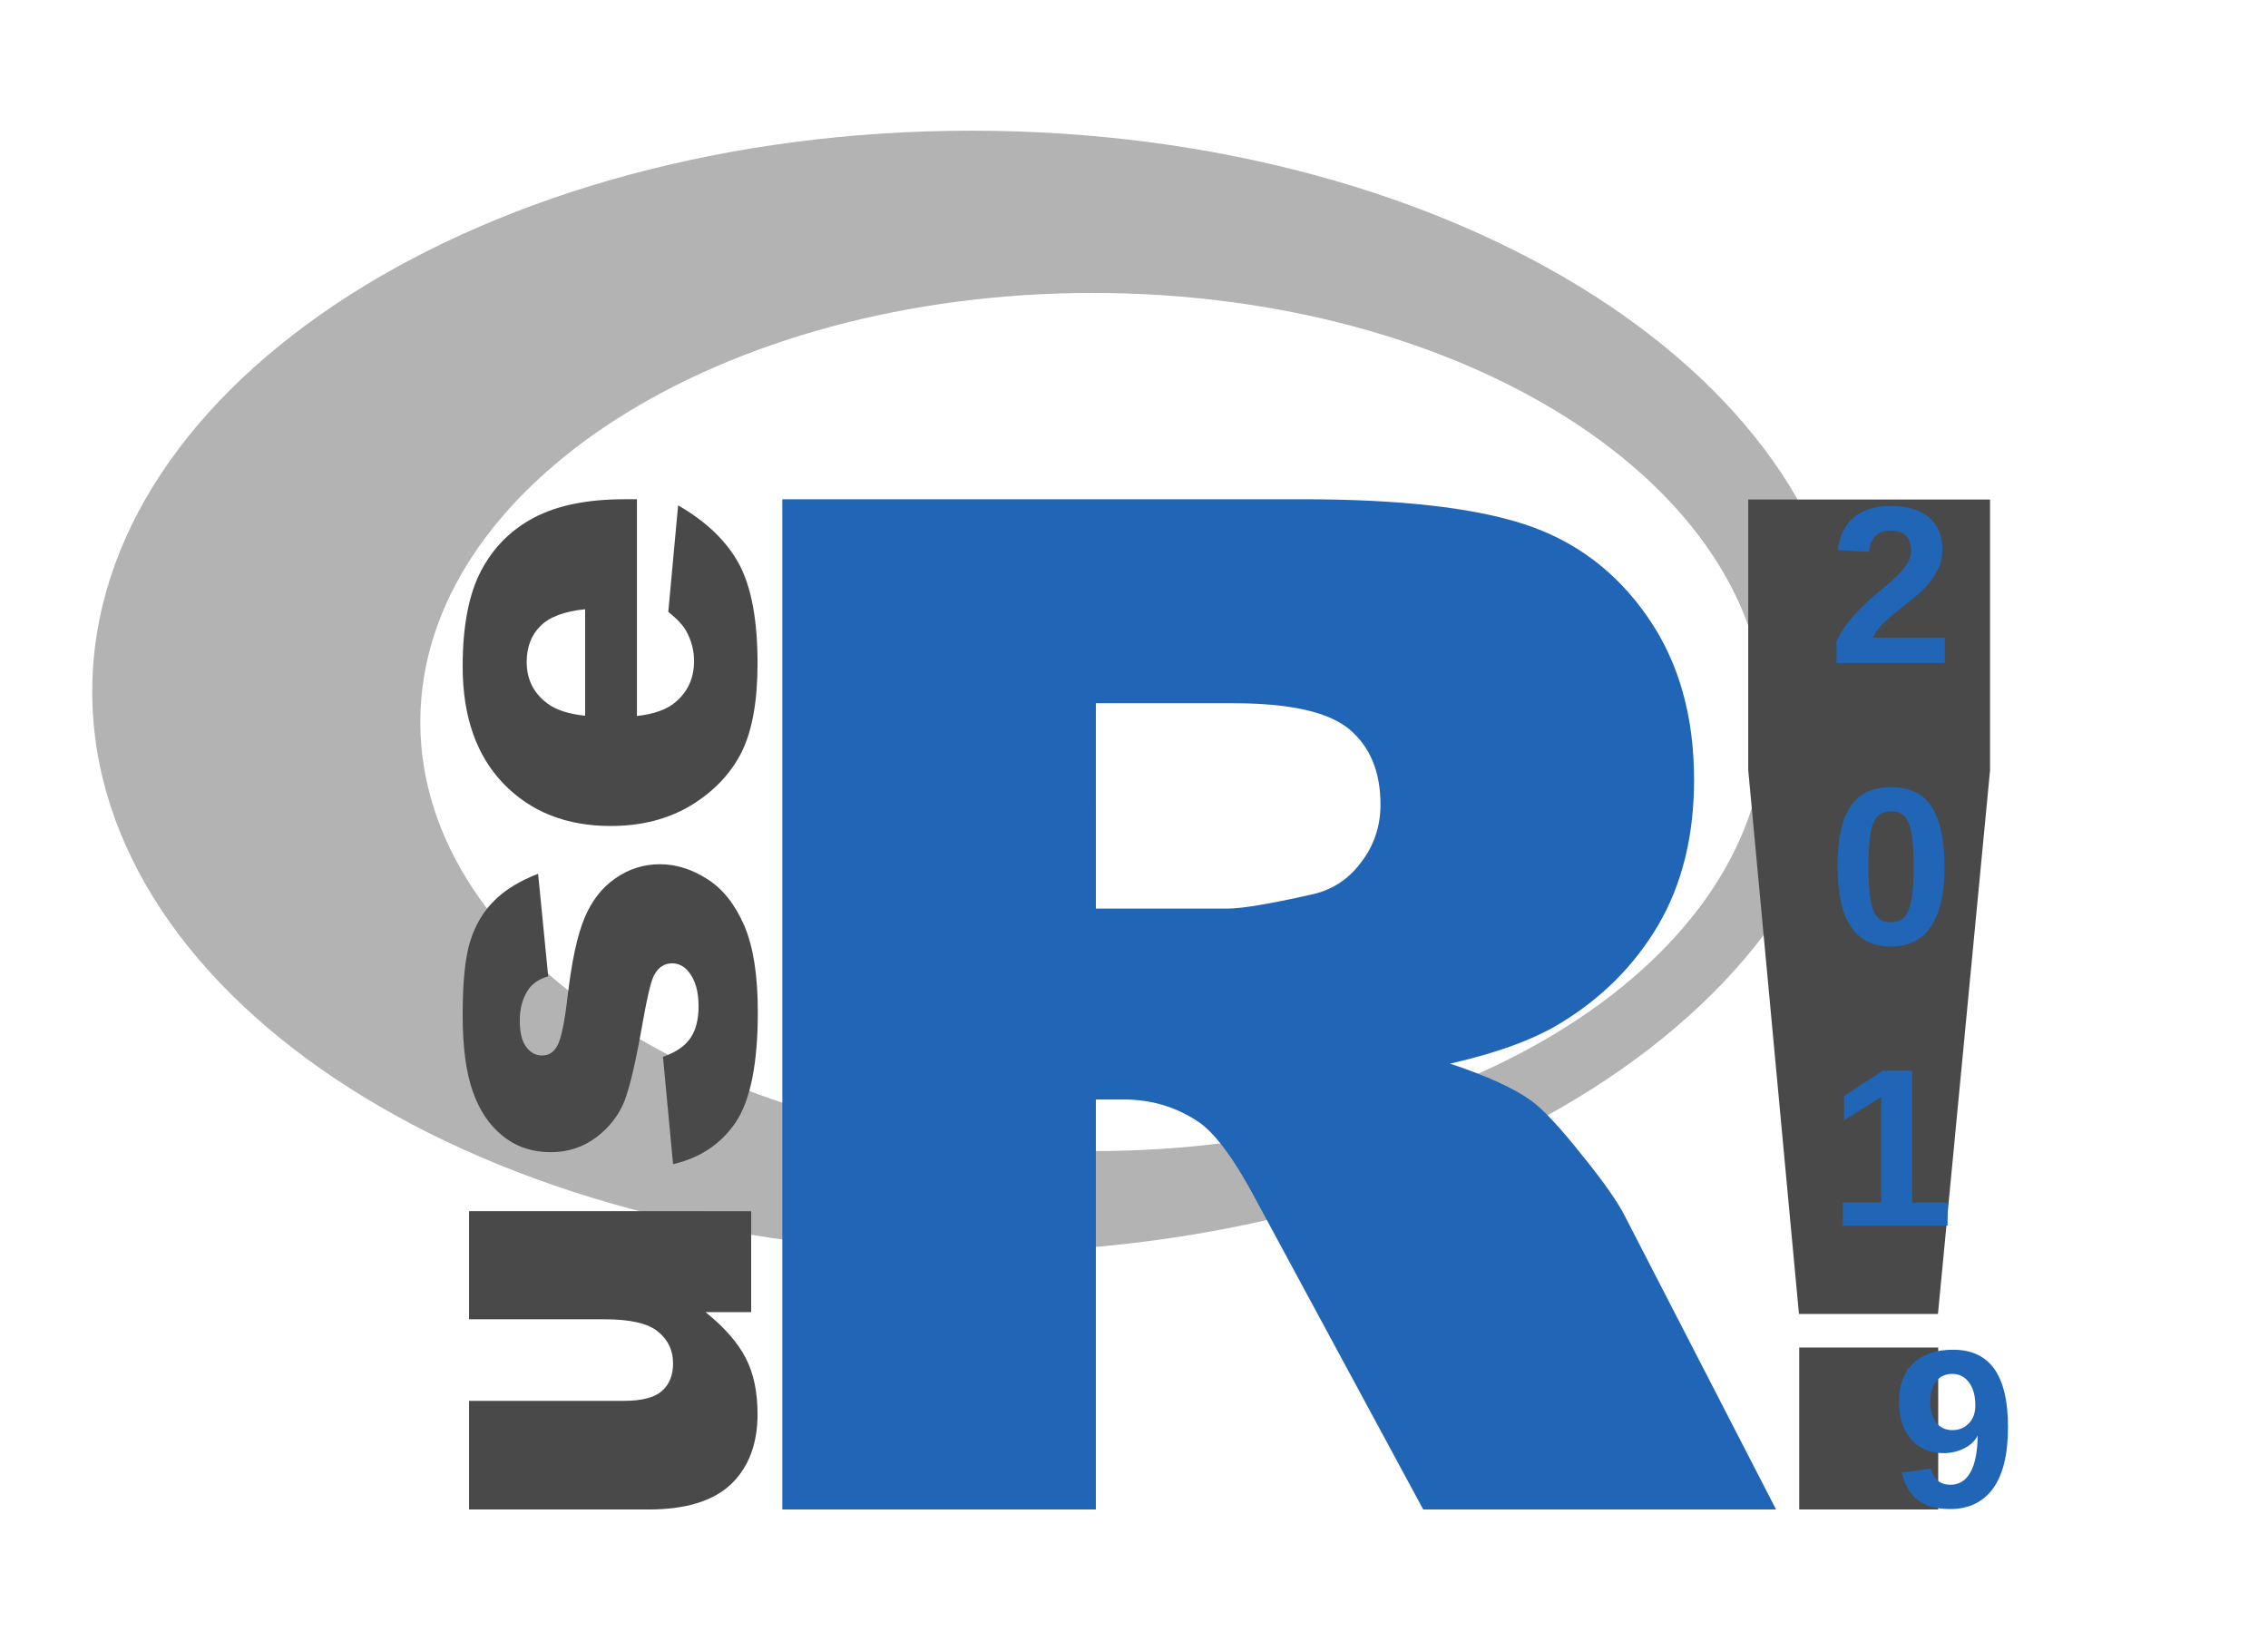
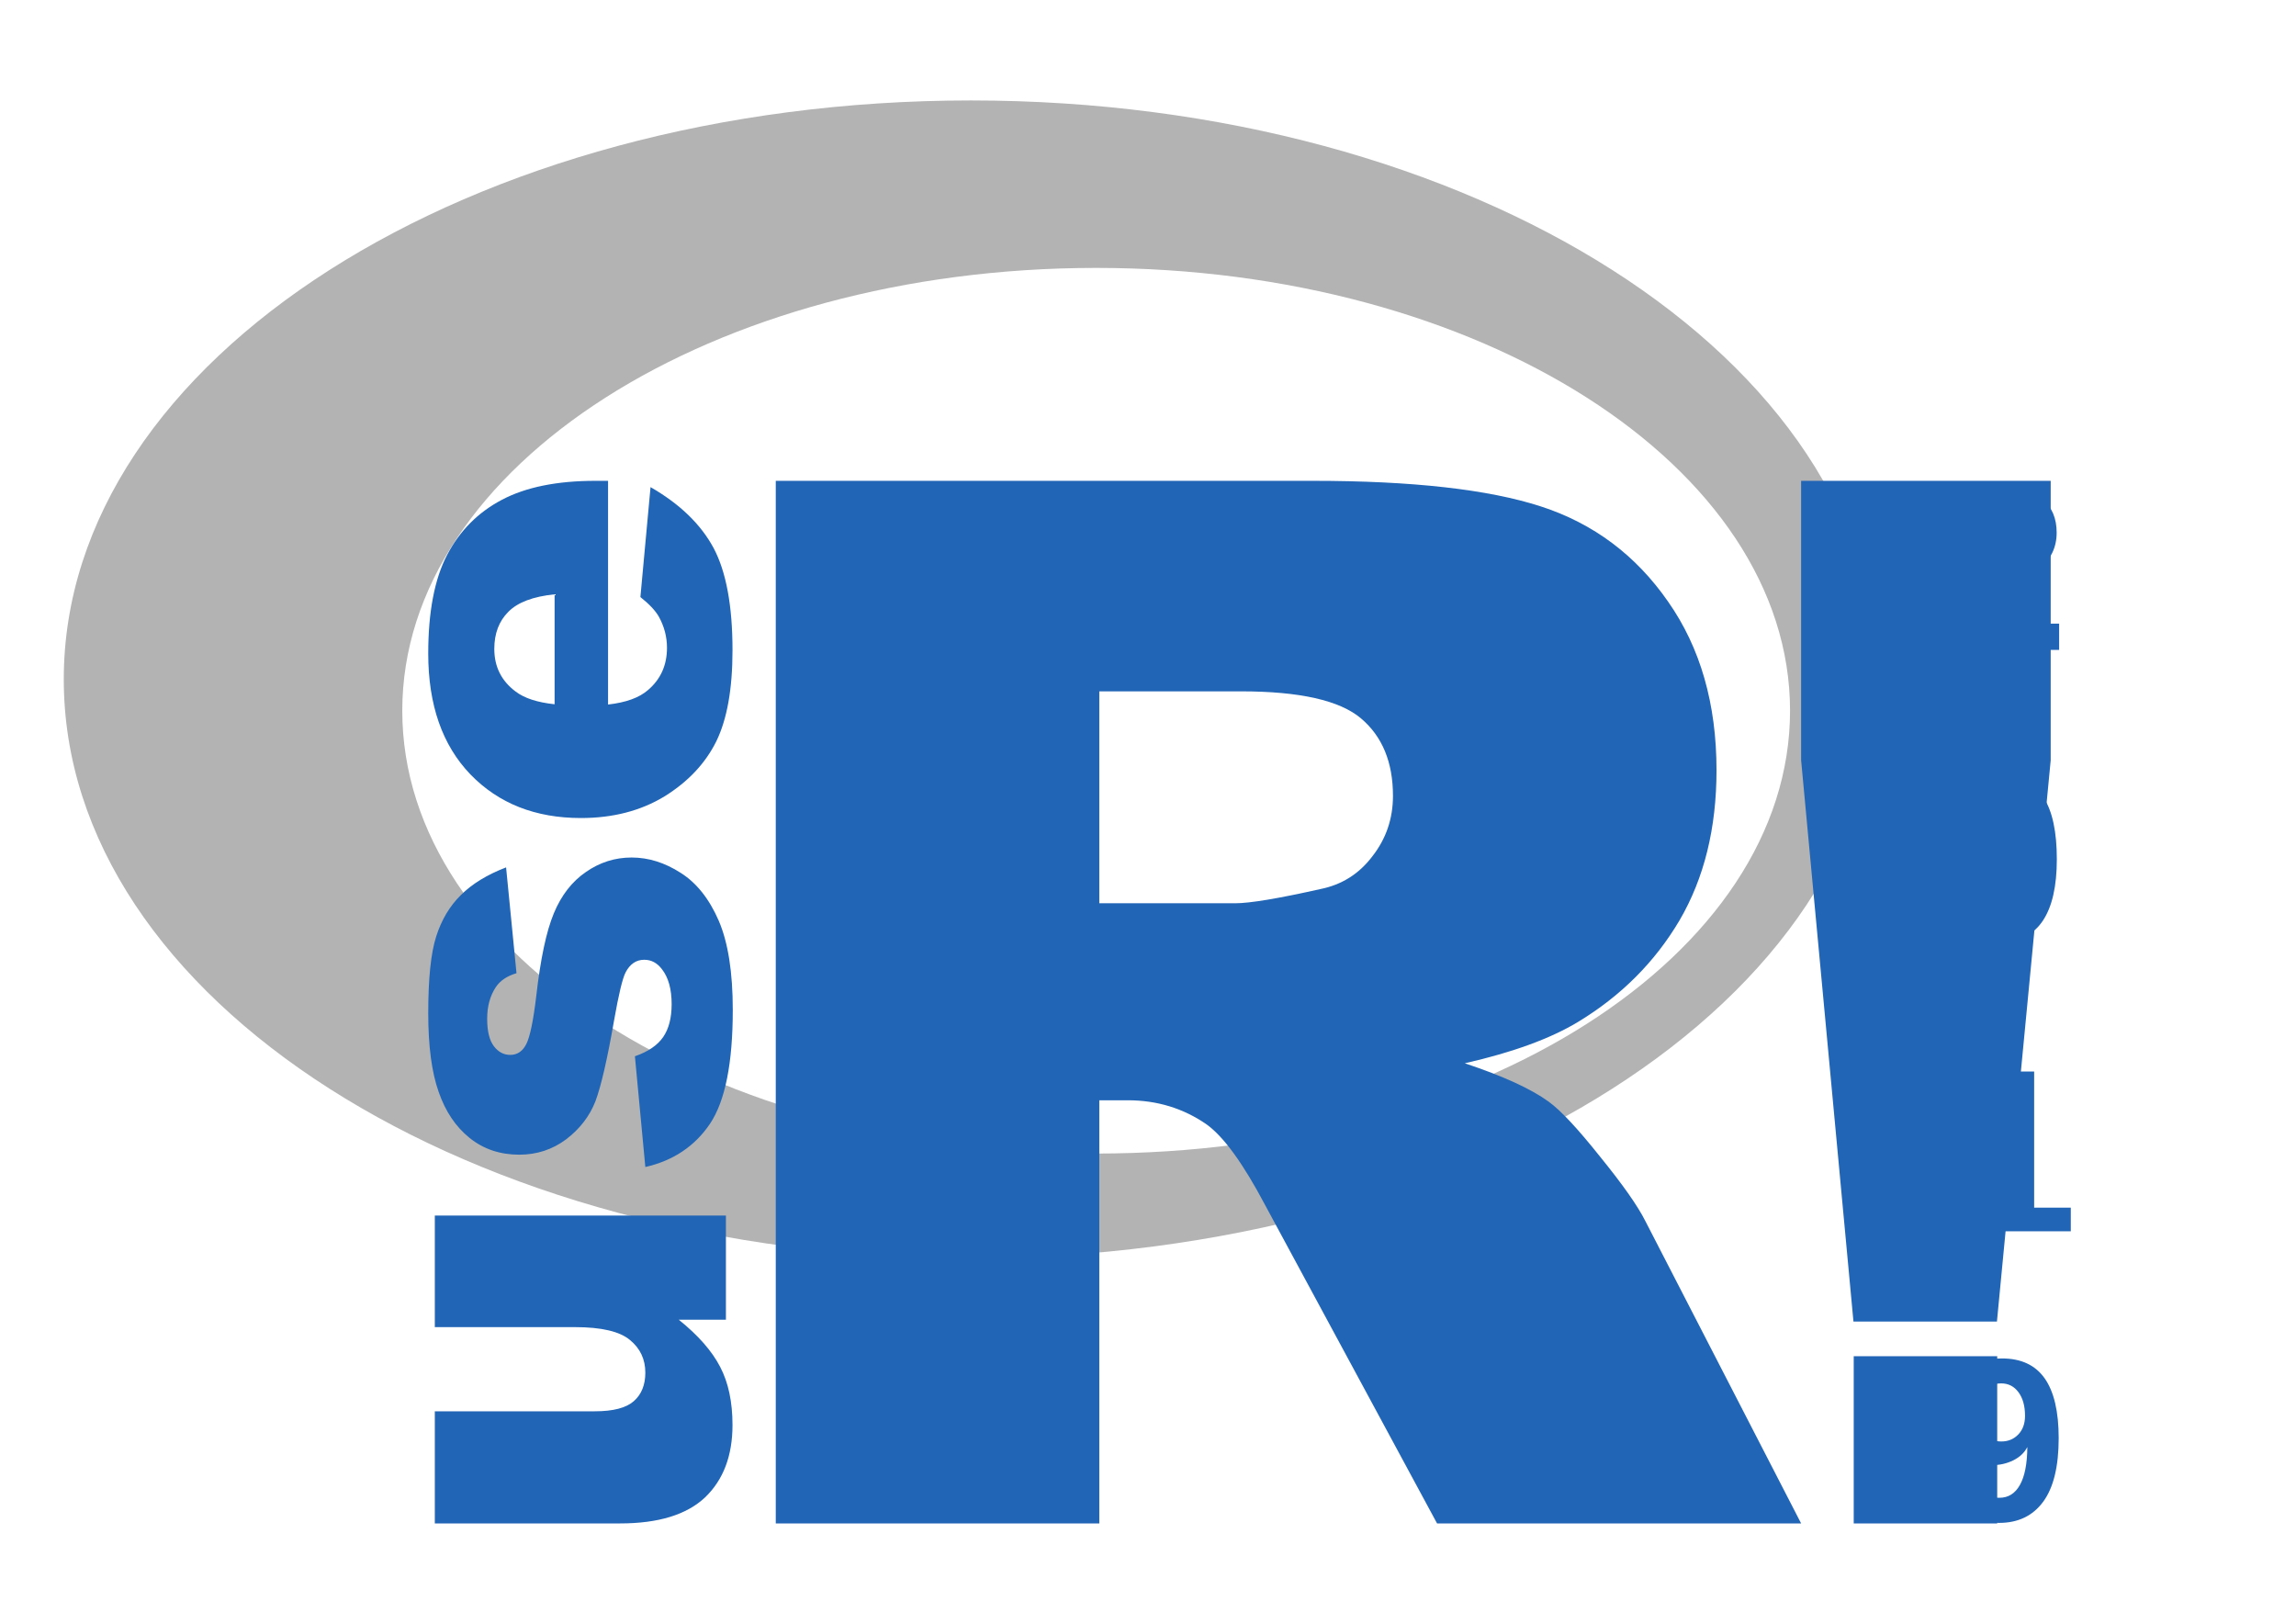
- <svg xmlns="http://www.w3.org/2000/svg" width="2177.102" height="1574.654" viewBox="0 0 576.025 416.627" version="1.1" id="svg8">
+ <svg xmlns="http://www.w3.org/2000/svg" id="svg8" version="1.1" viewBox="0 0 420 297" height="297mm" width="420mm">
  <defs id="defs2" />
-   <g transform="translate(-42.71668,-10.5853)" id="g3350">
-     <path style="opacity:1;fill:#b3b3b3;fill-opacity:1;stroke:none;stroke-width:73.613;stroke-linecap:butt;stroke-linejoin:round;stroke-miterlimit:4;stroke-dasharray:none;stroke-dashoffset:0;stroke-opacity:1;paint-order:normal" d="M 289.433,43.78 A 223.288,142.472 0 0 0 66.146,186.253 223.288,142.472 0 0 0 289.433,328.725 223.288,142.472 0 0 0 512.723,186.253 223.288,142.472 0 0 0 289.433,43.78 Z m 30.838,41.216 A 170.804,108.984 0 0 1 491.075,193.979 170.804,108.984 0 0 1 320.272,302.963 170.804,108.984 0 0 1 149.468,193.979 170.804,108.984 0 0 1 320.272,84.995 Z" id="halo" />
-     <path style="fill:#2165b6;fill-opacity:1;fill-rule:evenodd;stroke:none;stroke-width:0.791;stroke-linecap:round;stroke-linejoin:round;stroke-miterlimit:4;stroke-dasharray:none;stroke-opacity:1" d="M 241.406,393.995 V 137.397 h 132.15 q 36.757,0 56.186,6.301 19.429,6.301 31.331,23.454 11.902,16.978 11.902,41.483 0,21.354 -9.102,36.932 -9.102,15.403 -25.03,25.03 -10.152,6.126 -27.83,10.152 14.178,4.726 20.654,9.452 4.376,3.151 12.602,13.477 8.402,10.327 11.202,15.928 l 38.332,74.389 h -89.617 l -42.358,-78.415 q -8.052,-15.228 -14.353,-19.779 -8.577,-5.951 -19.429,-5.951 h -7.001 v 104.144 z m 79.64,-152.629 h 33.431 q 5.426,0 21.004,-3.501 7.876,-1.575 12.777,-8.052 5.076,-6.476 5.076,-14.878 0,-12.427 -7.876,-19.079 -7.876,-6.651 -29.581,-6.651 h -34.832 z" id="mainr" />
-     <path style="fill:#494949;fill-opacity:1;fill-rule:evenodd;stroke:none;stroke-width:15.704;stroke-linecap:round;stroke-linejoin:miter;stroke-miterlimit:4;stroke-dasharray:none;stroke-dashoffset:0;stroke-opacity:1" d="m 201.382,137.392 c -9.446,0 -17.115,1.552 -23.008,4.656 -5.893,3.104 -10.391,7.625 -13.495,13.563 -3.104,5.938 -4.656,14.035 -4.656,24.291 0,12.64 3.463,22.558 10.391,29.755 6.927,7.152 15.991,10.728 27.192,10.728 7.872,0 14.732,-1.776 20.579,-5.33 5.803,-3.599 10.054,-8.12 12.753,-13.563 2.654,-5.443 3.98,-12.909 3.98,-22.401 0,-10.931 -1.552,-19.321 -4.656,-25.168 -3.149,-5.848 -8.321,-10.84 -15.518,-14.979 l -2.497,27.056 c 2.159,1.709 3.665,3.307 4.52,4.791 1.349,2.429 2.025,4.993 2.025,7.692 0,4.273 -1.552,7.737 -4.656,10.391 -2.159,1.889 -5.443,3.081 -9.851,3.576 v -55.059 z m 285.351,0.07 v 68.748 l 12.88,138.115 h 35.307 l 13.23,-138.115 v -68.748 z m -295.404,27.863 v 27.056 c -4.273,-0.45 -7.49,-1.506 -9.649,-3.171 -3.464,-2.609 -5.195,-6.095 -5.195,-10.459 0,-3.779 1.146,-6.815 3.441,-9.109 2.294,-2.339 6.096,-3.778 11.404,-4.318 z m 18.96,64.774 c -4.093,0 -7.849,1.192 -11.268,3.576 -3.419,2.339 -6.051,5.735 -7.895,10.189 -1.844,4.453 -3.283,11.246 -4.318,20.377 -0.72,6.028 -1.529,9.941 -2.429,11.74 -0.9,1.799 -2.227,2.699 -3.982,2.699 -1.574,0 -2.901,-0.697 -3.98,-2.091 -1.125,-1.439 -1.687,-3.711 -1.687,-6.815 0,-3.059 0.72,-5.668 2.159,-7.827 1.08,-1.574 2.767,-2.699 5.061,-3.374 l -2.564,-26.045 c -4.678,1.799 -8.389,4.071 -11.133,6.815 -2.744,2.699 -4.768,6.095 -6.073,10.189 -1.304,4.048 -1.957,10.347 -1.957,18.894 0,8.097 0.855,14.551 2.564,19.364 1.664,4.813 4.206,8.592 7.624,11.336 3.419,2.744 7.489,4.116 12.212,4.116 4.318,0 8.164,-1.259 11.538,-3.778 3.374,-2.564 5.781,-5.691 7.22,-9.379 1.394,-3.734 2.924,-10.369 4.588,-19.905 1.125,-6.388 2.07,-10.323 2.834,-11.808 1.08,-2.069 2.609,-3.103 4.588,-3.103 1.754,0 3.216,0.787 4.386,2.361 1.574,2.024 2.362,4.881 2.362,8.569 0,3.374 -0.698,6.072 -2.092,8.096 -1.394,2.024 -3.71,3.599 -6.949,4.723 l 2.563,27.259 c 6.882,-1.574 12.191,-5.128 15.925,-10.661 3.734,-5.578 5.6,-14.912 5.6,-28.001 0,-9.266 -1.146,-16.577 -3.441,-21.93 -2.339,-5.398 -5.466,-9.334 -9.379,-11.808 -3.913,-2.519 -7.939,-3.778 -12.078,-3.778 z m -48.446,88.12 v 27.463 h 34.48 c 6.522,0 11.042,1.056 13.561,3.171 2.519,2.069 3.778,4.746 3.778,8.03 0,3.014 -0.944,5.352 -2.833,7.017 -1.889,1.664 -5.083,2.497 -9.581,2.497 h -39.405 v 27.597 h 45.612 c 9.401,0 16.374,-2.137 20.917,-6.41 4.498,-4.318 6.747,-10.256 6.747,-17.813 0,-5.668 -1.012,-10.436 -3.036,-14.304 -2.024,-3.913 -5.42,-7.782 -10.189,-11.606 h 11.606 v -25.64 z m 337.837,34.631 v 41.139 h 35.306 v -41.139 z" id="side" />
-     <text xml:space="preserve" style="font-style:normal;font-variant:normal;font-weight:900;font-stretch:normal;font-size:57.152px;line-height:1.25;font-family:Arial;-inkscape-font-specification:'Arial Heavy';font-variant-ligatures:normal;font-variant-position:normal;font-variant-caps:normal;font-variant-numeric:normal;font-variant-alternates:normal;font-feature-settings:normal;text-indent:0;text-align:center;text-decoration:none;text-decoration-line:none;text-decoration-style:solid;text-decoration-color:#000000;letter-spacing:normal;word-spacing:normal;text-transform:none;writing-mode:lr-tb;direction:ltr;text-orientation:mixed;dominant-baseline:auto;baseline-shift:baseline;text-anchor:middle;white-space:normal;shape-padding:0;opacity:1;vector-effect:none;fill:#2165b6;fill-opacity:1;fill-rule:nonzero;stroke:none;stroke-width:0.463;stroke-linecap:round;stroke-linejoin:round;stroke-miterlimit:4;stroke-dasharray:none;stroke-dashoffset:0;stroke-opacity:1;paint-order:normal" x="578.625" y="179.001" id="year">
-       <tspan x="578.625" y="179.001" id="y1">2</tspan>
-       <tspan x="578.625" y="250.44" id="y2">0</tspan>
-       <tspan x="578.625" y="321.88" id="y3">1</tspan>
-       <tspan x="578.625" y="393.32" id="y4">9</tspan>
+   <g transform="translate(-200.045,126.5172)" id="layer1">
+     <path id="halo" d="M 377.645,-108.146 A 165.933,105.876 0 0 0 211.712,-2.269 165.933,105.876 0 0 0 377.645,103.607 165.933,105.876 0 0 0 543.578,-2.269 165.933,105.876 0 0 0 377.645,-108.146 Z m 22.917,30.629 A 126.93,80.99 0 0 1 527.492,3.473 126.93,80.99 0 0 1 400.562,84.462 126.93,80.99 0 0 1 273.632,3.473 126.93,80.99 0 0 1 400.562,-77.517 Z" style="opacity:1;fill:#b3b3b3;fill-opacity:1;stroke:none;stroke-width:54.704;stroke-linecap:butt;stroke-linejoin:round;stroke-miterlimit:4;stroke-dasharray:none;stroke-dashoffset:0;stroke-opacity:1;paint-order:normal" />
+     <path id="mainr" d="M 341.954,152.111 V -38.576 h 98.205 q 27.315,0 41.753,4.683 14.438,4.683 23.283,17.43 8.845,12.617 8.845,30.827 0,15.869 -6.764,27.445 -6.764,11.446 -18.6,18.6 -7.544,4.553 -20.682,7.544 10.536,3.512 15.349,7.024 3.252,2.341 9.365,10.016 6.244,7.674 8.325,11.837 l 28.486,55.281 h -66.597 L 431.444,93.839 q -5.983,-11.316 -10.666,-14.698 -6.374,-4.422 -14.438,-4.422 H 401.137 V 152.111 Z M 401.137,38.688 h 24.844 q 4.032,0 15.609,-2.601 5.853,-1.171 9.495,-5.983 3.772,-4.813 3.772,-11.056 0,-9.235 -5.853,-14.178 -5.853,-4.943 -21.982,-4.943 H 401.137 Z" style="fill:#2165b6;fill-opacity:1;fill-rule:evenodd;stroke:none;stroke-width:0.588;stroke-linecap:round;stroke-linejoin:round;stroke-miterlimit:4;stroke-dasharray:none;stroke-opacity:1" />
+     <path id="sides" transform="matrix(0.2645833,0,0,0.2645833,200.045,-126.5172)" d="M 411.678 332.377 C 385.146 332.377 363.605 336.736 347.055 345.453 C 330.504 354.171 317.87 366.868 309.152 383.545 C 300.435 400.222 296.076 422.964 296.076 451.77 C 296.076 487.271 305.805 515.129 325.262 535.344 C 344.718 555.432 370.174 565.475 401.633 565.475 C 423.742 565.475 443.009 560.485 459.434 550.504 C 475.731 540.397 487.672 527.699 495.252 512.412 C 502.706 497.125 506.432 476.152 506.432 449.494 C 506.432 418.794 502.073 395.233 493.355 378.809 C 484.512 362.384 469.984 348.36 449.77 336.736 L 442.758 412.73 C 448.822 417.531 453.055 422.016 455.455 426.186 C 459.245 433.008 461.139 440.209 461.139 447.789 C 461.139 459.791 456.78 469.521 448.062 476.975 C 441.998 482.281 432.776 485.628 420.395 487.018 L 420.395 332.377 L 411.678 332.377 z M 1245.254 332.377 L 1245.254 525.523 L 1281.439 913.555 L 1380.633 913.555 L 1417.803 525.523 L 1417.803 332.377 L 1245.254 332.377 z M 383.439 410.836 L 383.439 486.828 C 371.437 485.565 362.404 482.596 356.34 477.922 C 346.612 470.594 341.748 460.802 341.748 448.547 C 341.748 437.934 344.971 429.406 351.414 422.963 C 357.857 416.393 368.531 412.352 383.439 410.836 z M 436.693 592.764 C 425.196 592.764 414.647 596.113 405.045 602.809 C 395.443 609.378 388.051 618.916 382.871 631.424 C 377.691 643.931 373.648 663.009 370.742 688.656 C 368.721 705.586 366.447 716.577 363.92 721.631 C 361.393 726.684 357.667 729.211 352.74 729.211 C 348.318 729.211 344.591 727.254 341.559 723.338 C 338.4 719.295 336.82 712.915 336.82 704.197 C 336.82 695.606 338.842 688.277 342.885 682.213 C 345.917 677.791 350.654 674.633 357.098 672.738 L 349.896 599.588 C 336.757 604.641 326.334 611.02 318.627 618.727 C 310.92 626.307 305.236 635.847 301.572 647.344 C 297.908 658.714 296.076 676.402 296.076 700.406 C 296.076 723.147 298.476 741.277 303.277 754.795 C 307.952 768.313 315.09 778.926 324.691 786.633 C 334.293 794.34 345.728 798.193 358.994 798.193 C 371.123 798.193 381.925 794.655 391.4 787.58 C 400.876 780.379 407.635 771.598 411.678 761.238 C 415.594 750.752 419.89 732.118 424.564 705.334 C 427.723 687.394 430.376 676.339 432.523 672.17 C 435.556 666.358 439.851 663.451 445.41 663.451 C 450.337 663.451 454.444 665.662 457.729 670.084 C 462.15 675.769 464.361 683.792 464.361 694.152 C 464.361 703.628 462.403 711.209 458.486 716.895 C 454.57 722.58 448.063 727.002 438.967 730.16 L 446.168 806.721 C 465.498 802.299 480.406 792.319 490.893 776.779 C 501.379 761.113 506.621 734.898 506.621 698.133 C 506.621 672.107 503.4 651.575 496.957 636.541 C 490.387 621.38 481.607 610.326 470.615 603.377 C 459.624 596.302 448.317 592.764 436.693 592.764 z M 300.625 840.266 L 300.625 917.395 L 397.465 917.395 C 415.784 917.395 428.48 920.365 435.555 926.303 C 442.63 932.114 446.168 939.631 446.168 948.854 C 446.168 957.318 443.515 963.888 438.209 968.562 C 432.903 973.237 423.933 975.574 411.299 975.574 L 300.625 975.574 L 300.625 1053.084 L 428.732 1053.084 C 455.137 1053.084 474.72 1047.082 487.48 1035.08 C 500.114 1022.951 506.432 1006.276 506.432 985.051 C 506.432 969.132 503.59 955.74 497.904 944.875 C 492.219 933.883 482.681 923.018 469.289 912.279 L 501.885 912.279 L 501.885 840.266 L 300.625 840.266 z M 1281.627 937.508 L 1281.627 1053.084 L 1380.818 1053.084 L 1380.818 937.508 L 1281.627 937.508 z " style="font-style:normal;font-variant:normal;font-weight:900;font-stretch:normal;font-size:medium;line-height:1.25;font-family:Arial;-inkscape-font-specification:'Arial Heavy';font-variant-ligatures:normal;font-variant-position:normal;font-variant-caps:normal;font-variant-numeric:normal;font-variant-alternates:normal;font-feature-settings:normal;text-indent:0;text-align:center;text-decoration:none;text-decoration-line:none;text-decoration-style:solid;text-decoration-color:#000000;letter-spacing:normal;word-spacing:normal;text-transform:none;writing-mode:lr-tb;direction:ltr;text-orientation:mixed;dominant-baseline:auto;baseline-shift:baseline;text-anchor:middle;white-space:normal;shape-padding:0;fill:#2165b6;fill-opacity:1;fill-rule:nonzero;stroke:none;stroke-width:1.797;stroke-linecap:round;stroke-linejoin:round;stroke-miterlimit:4;stroke-dasharray:none;stroke-dashoffset:0;stroke-opacity:1;paint-order:normal" />
+     <text id="y1" y="-7.656" x="596.101" style="font-style:normal;font-variant:normal;font-weight:900;font-stretch:normal;font-size:42.47px;line-height:1.25;font-family:Arial;-inkscape-font-specification:'Arial Heavy';font-variant-ligatures:normal;font-variant-position:normal;font-variant-caps:normal;font-variant-numeric:normal;font-variant-alternates:normal;font-feature-settings:normal;text-indent:0;text-align:center;text-decoration:none;text-decoration-line:none;text-decoration-style:solid;text-decoration-color:#000000;letter-spacing:normal;word-spacing:normal;text-transform:none;writing-mode:lr-tb;direction:ltr;text-orientation:mixed;dominant-baseline:auto;baseline-shift:baseline;text-anchor:middle;white-space:normal;shape-padding:0;opacity:1;vector-effect:none;fill:#2165b6;fill-opacity:1;fill-rule:nonzero;stroke:none;stroke-width:0.197;stroke-linecap:round;stroke-linejoin:round;stroke-miterlimit:4;stroke-dasharray:none;stroke-dashoffset:0;stroke-opacity:1;paint-order:normal" xml:space="preserve">
+       <tspan style="stroke-width:0.197" y="-7.656" x="596.101" id="tspan3376">2</tspan>
+     </text>
+     <text id="y2" y="45.254" x="595.728" style="font-style:normal;font-variant:normal;font-weight:900;font-stretch:normal;font-size:42.47px;line-height:1.25;font-family:Arial;-inkscape-font-specification:'Arial Heavy';font-variant-ligatures:normal;font-variant-position:normal;font-variant-caps:normal;font-variant-numeric:normal;font-variant-alternates:normal;font-feature-settings:normal;text-indent:0;text-align:center;text-decoration:none;text-decoration-line:none;text-decoration-style:solid;text-decoration-color:#000000;letter-spacing:normal;word-spacing:normal;text-transform:none;writing-mode:lr-tb;direction:ltr;text-orientation:mixed;dominant-baseline:auto;baseline-shift:baseline;text-anchor:middle;white-space:normal;shape-padding:0;opacity:1;vector-effect:none;fill:#2165b6;fill-opacity:1;fill-rule:nonzero;stroke:none;stroke-width:0.197;stroke-linecap:round;stroke-linejoin:round;stroke-miterlimit:4;stroke-dasharray:none;stroke-dashoffset:0;stroke-opacity:1;paint-order:normal" xml:space="preserve">
+       <tspan style="stroke-width:0.197" y="45.254" x="595.728" id="tspan3380">0</tspan>
+     </text>
+     <text id="y3" y="98.683" x="597.719" style="font-style:normal;font-variant:normal;font-weight:900;font-stretch:normal;font-size:42.47px;line-height:1.25;font-family:Arial;-inkscape-font-specification:'Arial Heavy';font-variant-ligatures:normal;font-variant-position:normal;font-variant-caps:normal;font-variant-numeric:normal;font-variant-alternates:normal;font-feature-settings:normal;text-indent:0;text-align:center;text-decoration:none;text-decoration-line:none;text-decoration-style:solid;text-decoration-color:#000000;letter-spacing:normal;word-spacing:normal;text-transform:none;writing-mode:lr-tb;direction:ltr;text-orientation:mixed;dominant-baseline:auto;baseline-shift:baseline;text-anchor:middle;white-space:normal;shape-padding:0;opacity:1;vector-effect:none;fill:#2165b6;fill-opacity:1;fill-rule:nonzero;stroke:none;stroke-width:0.197;stroke-linecap:round;stroke-linejoin:round;stroke-miterlimit:4;stroke-dasharray:none;stroke-dashoffset:0;stroke-opacity:1;paint-order:normal" xml:space="preserve">
+       <tspan style="stroke-width:0.197" y="98.683" x="597.719" id="tspan3384">1</tspan>
+     </text>
+     <text id="y4" y="151.593" x="595.894" style="font-style:normal;font-variant:normal;font-weight:900;font-stretch:normal;font-size:42.47px;line-height:1.25;font-family:Arial;-inkscape-font-specification:'Arial Heavy';font-variant-ligatures:normal;font-variant-position:normal;font-variant-caps:normal;font-variant-numeric:normal;font-variant-alternates:normal;font-feature-settings:normal;text-indent:0;text-align:center;text-decoration:none;text-decoration-line:none;text-decoration-style:solid;text-decoration-color:#000000;letter-spacing:normal;word-spacing:normal;text-transform:none;writing-mode:lr-tb;direction:ltr;text-orientation:mixed;dominant-baseline:auto;baseline-shift:baseline;text-anchor:middle;white-space:normal;shape-padding:0;opacity:1;vector-effect:none;fill:#2165b6;fill-opacity:1;fill-rule:nonzero;stroke:none;stroke-width:0.197;stroke-linecap:round;stroke-linejoin:round;stroke-miterlimit:4;stroke-dasharray:none;stroke-dashoffset:0;stroke-opacity:1;paint-order:normal" xml:space="preserve">
+       <tspan style="stroke-width:0.197" y="151.593" x="595.894" id="tspan3388">9</tspan>
    </text>
  </g>
</svg>
